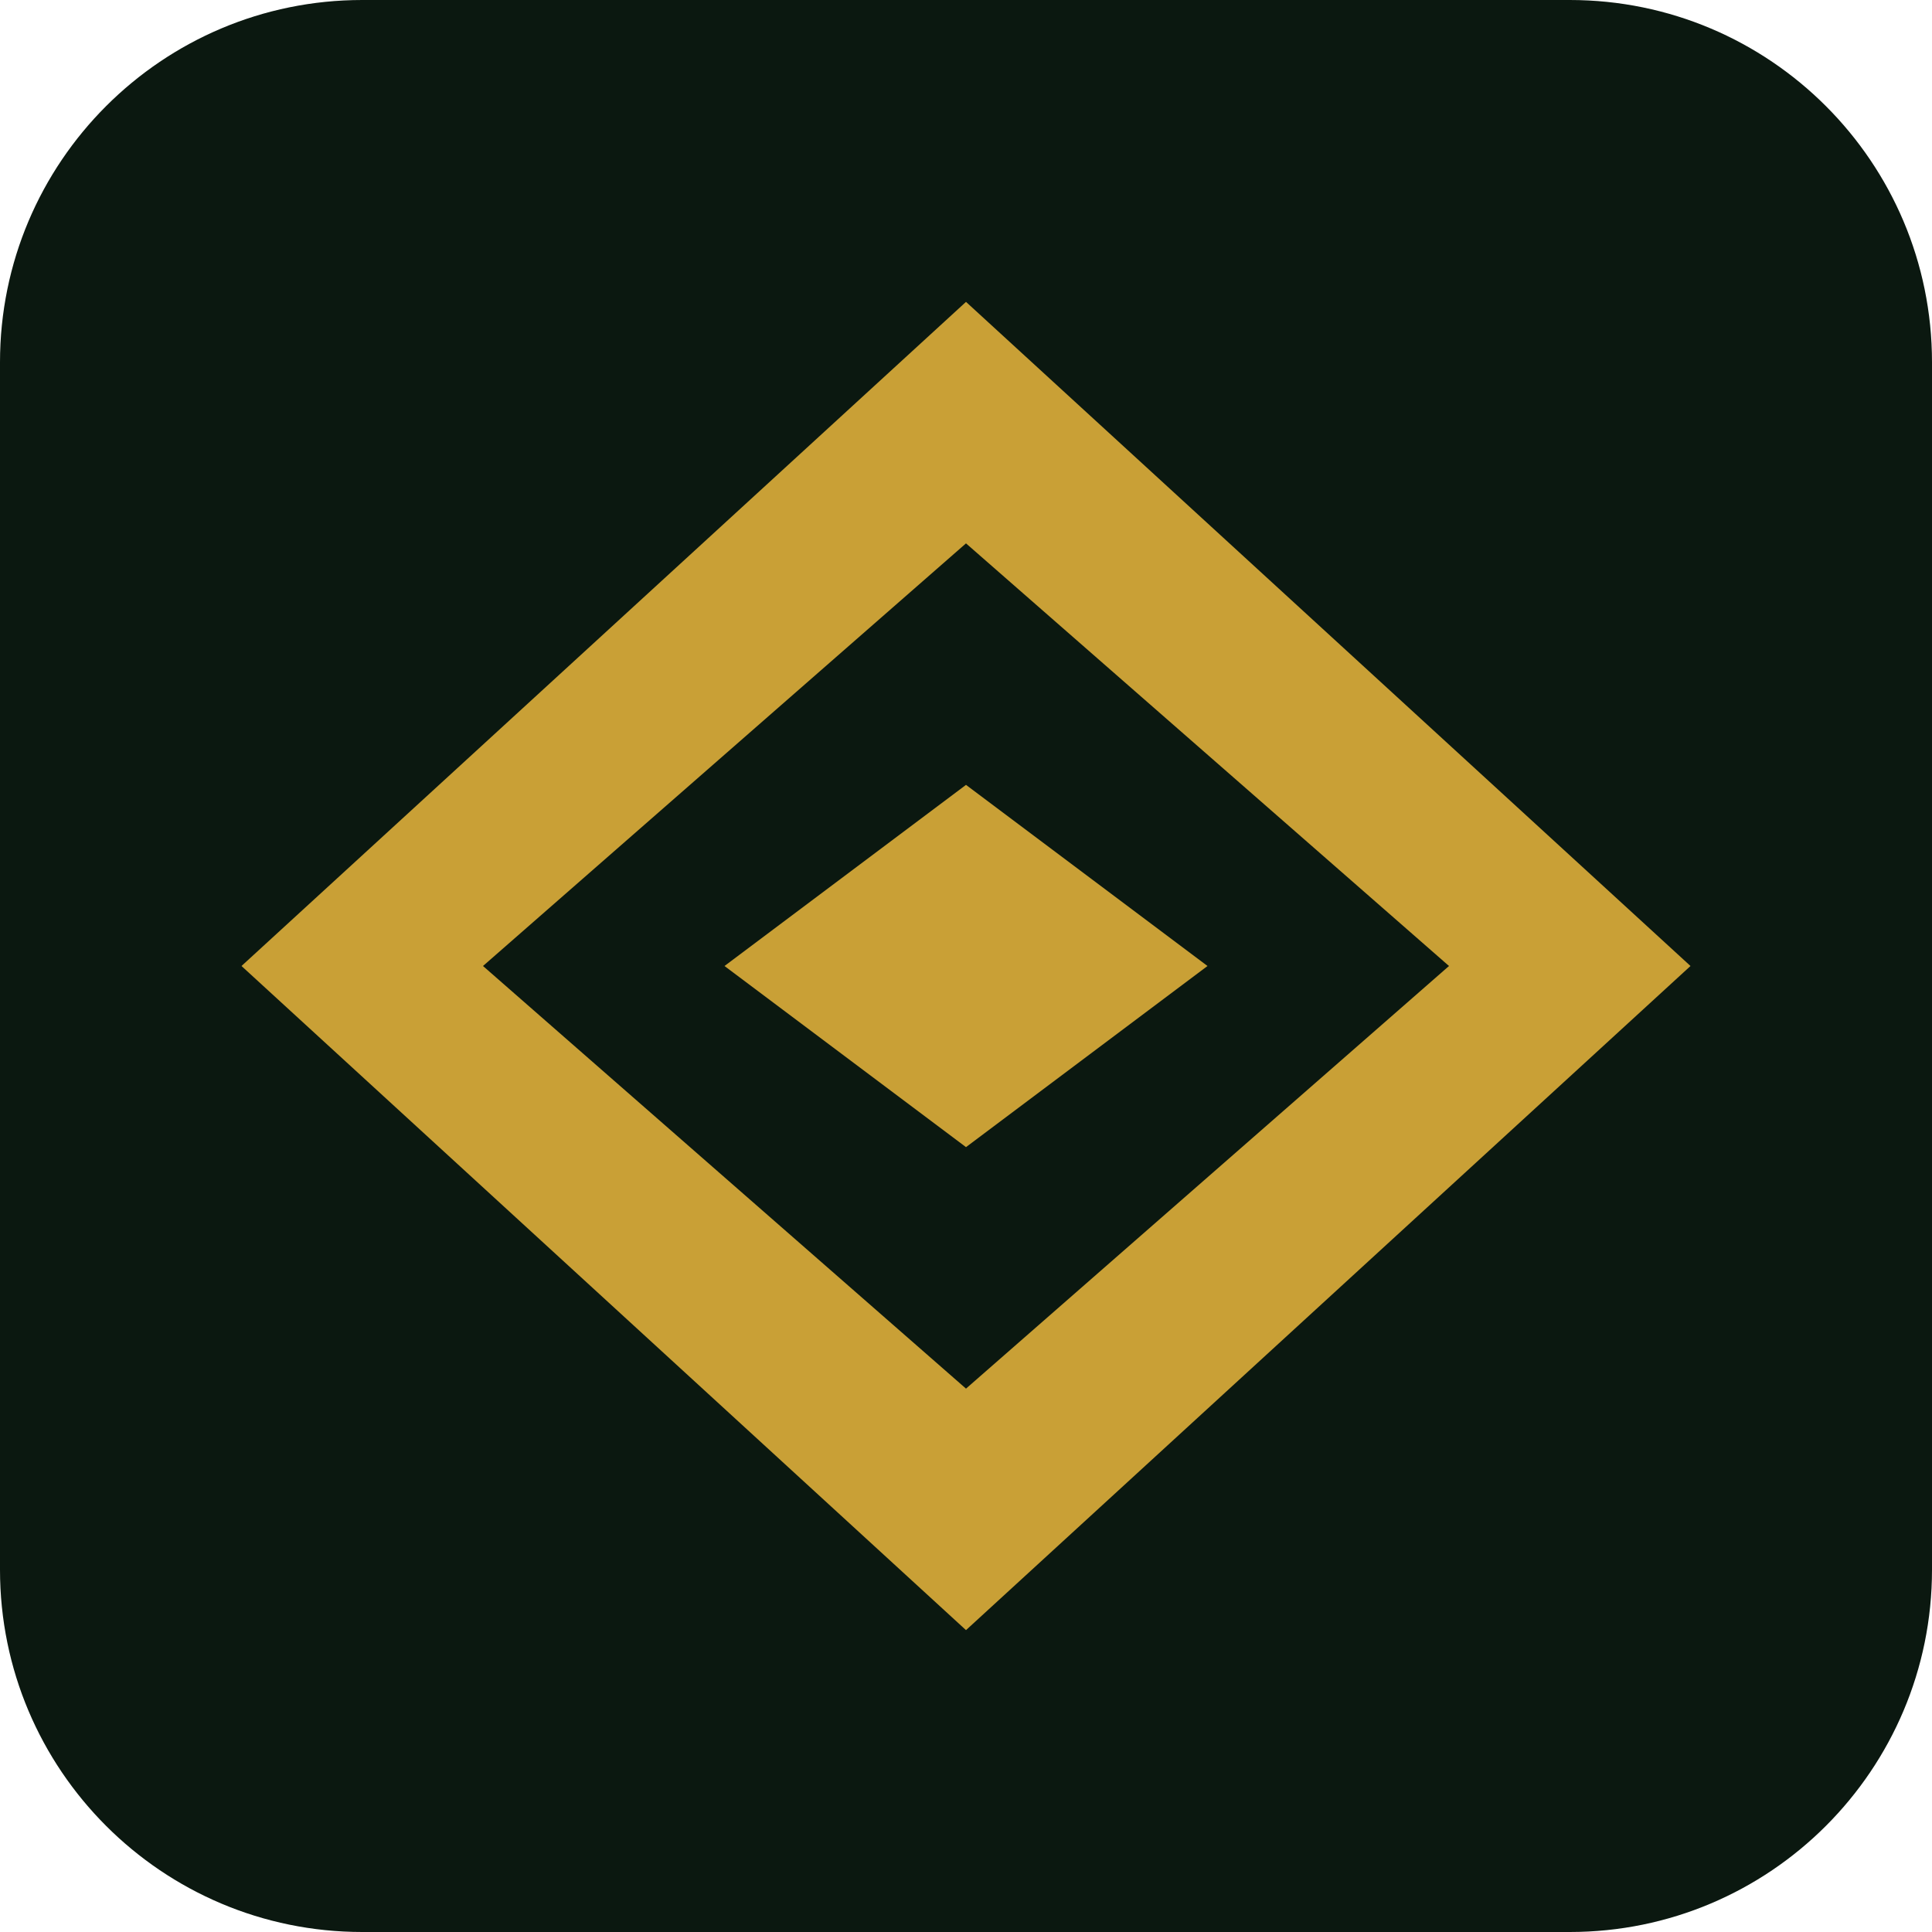
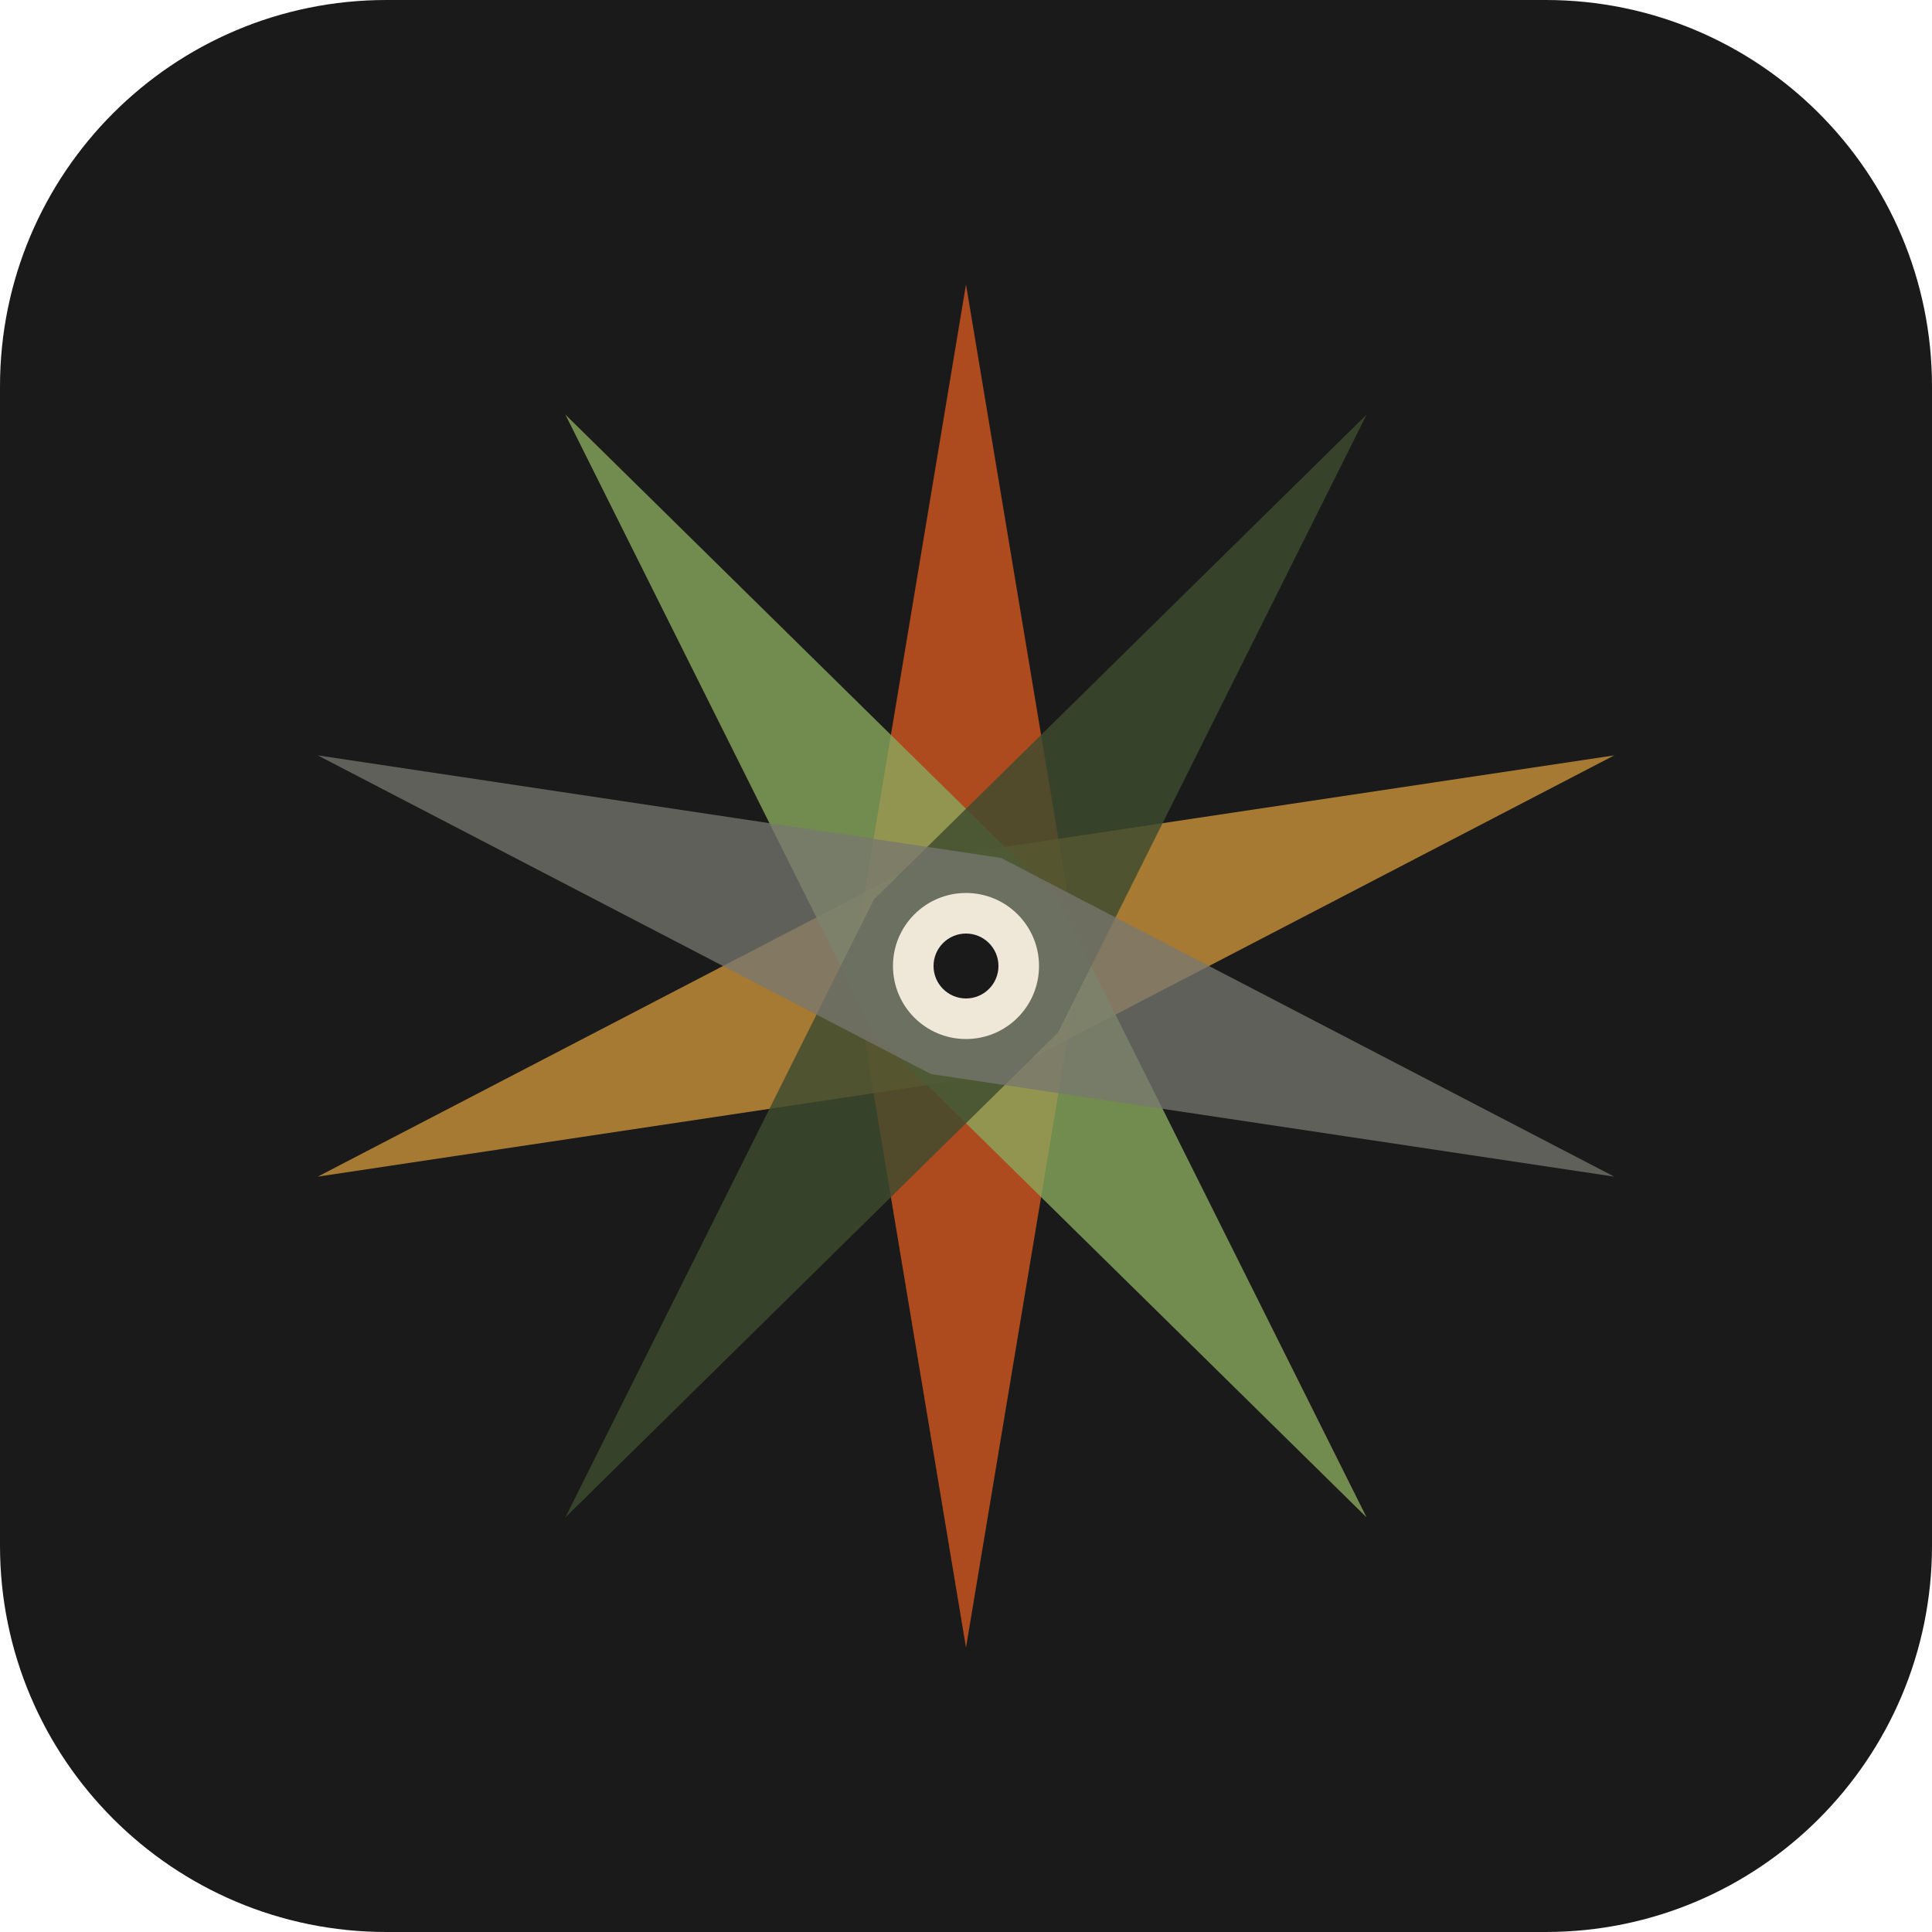
- <svg xmlns="http://www.w3.org/2000/svg" viewBox="0 0 32 32">
-   <rect width="32" height="32" rx="6" fill="#0B1810" />
-   <polygon points="16,5 28,16 16,27 4,16" fill="#C9A036" />
-   <polygon points="16,9 24,16 16,23 8,16" fill="#0B1810" />
-   <polygon points="16,13 20,16 16,19 12,16" fill="#C9A036" />
+ <svg xmlns="http://www.w3.org/2000/svg" viewBox="0 0 100 100">
+   <rect width="100" height="100" rx="20" fill="#1A1A1A" />
+   <g transform="translate(50 50) scale(0.84) translate(-50 -50)">
+     <polygon points="50,8 57,50 50,92 43,50" fill="#C8531F" opacity="0.85" />
+     <polygon points="50,8 57,50 50,92 43,50" fill="#C9923A" opacity="0.80" transform="rotate(72 50 50)" />
+     <polygon points="50,8 57,50 50,92 43,50" fill="#8AAB5C" opacity="0.78" transform="rotate(144 50 50)" />
+     <polygon points="50,8 57,50 50,92 43,50" fill="#3D4A2E" opacity="0.82" transform="rotate(216 50 50)" />
+     <polygon points="50,8 57,50 50,92 43,50" fill="#777770" opacity="0.75" transform="rotate(288 50 50)" />
+     <circle cx="50" cy="50" r="4.5" fill="#EFE7D8" />
+     <circle cx="50" cy="50" r="2" fill="#1A1A1A" />
+   </g>
</svg>
